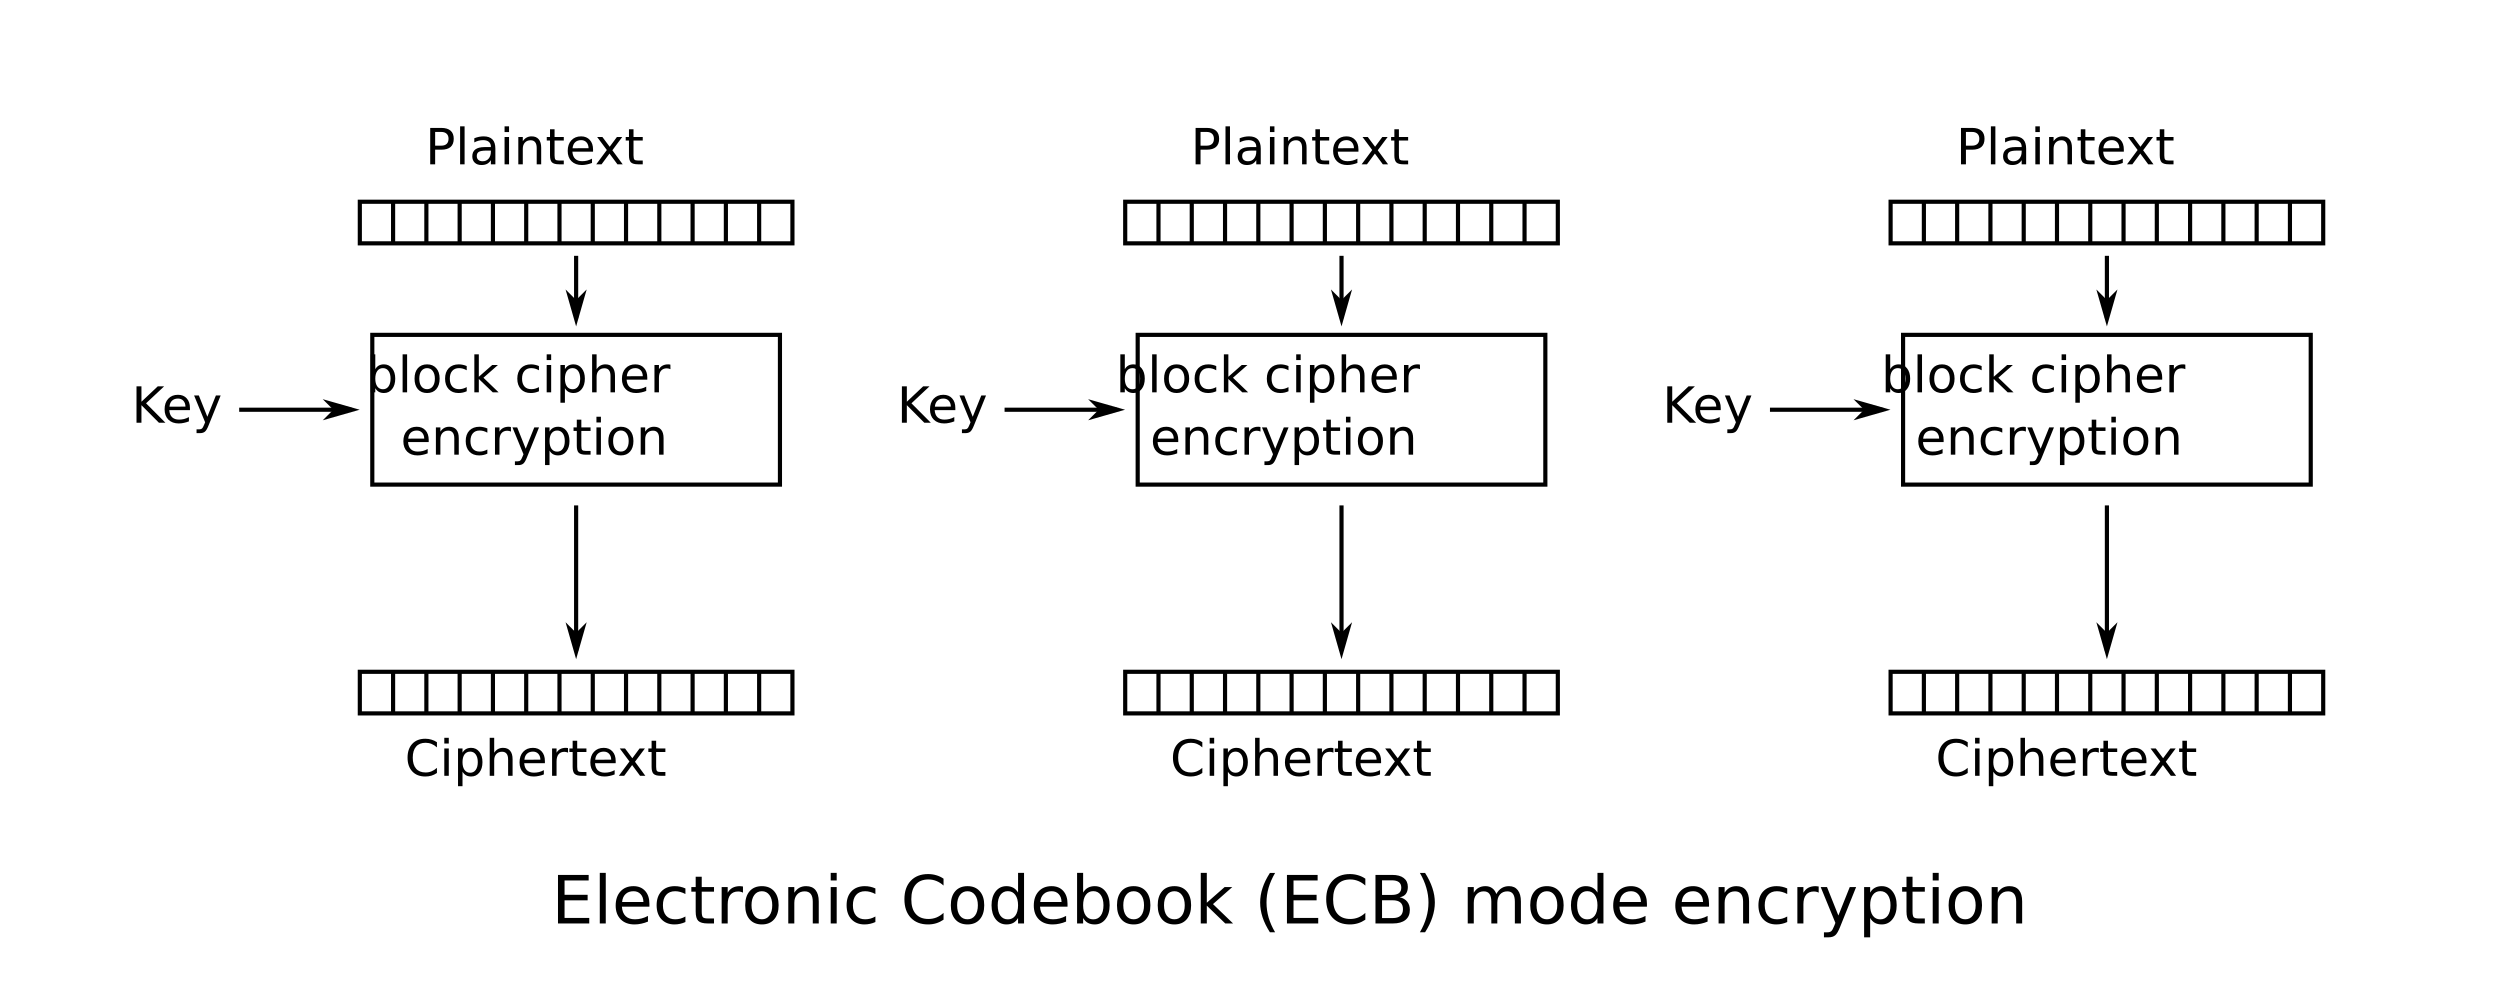
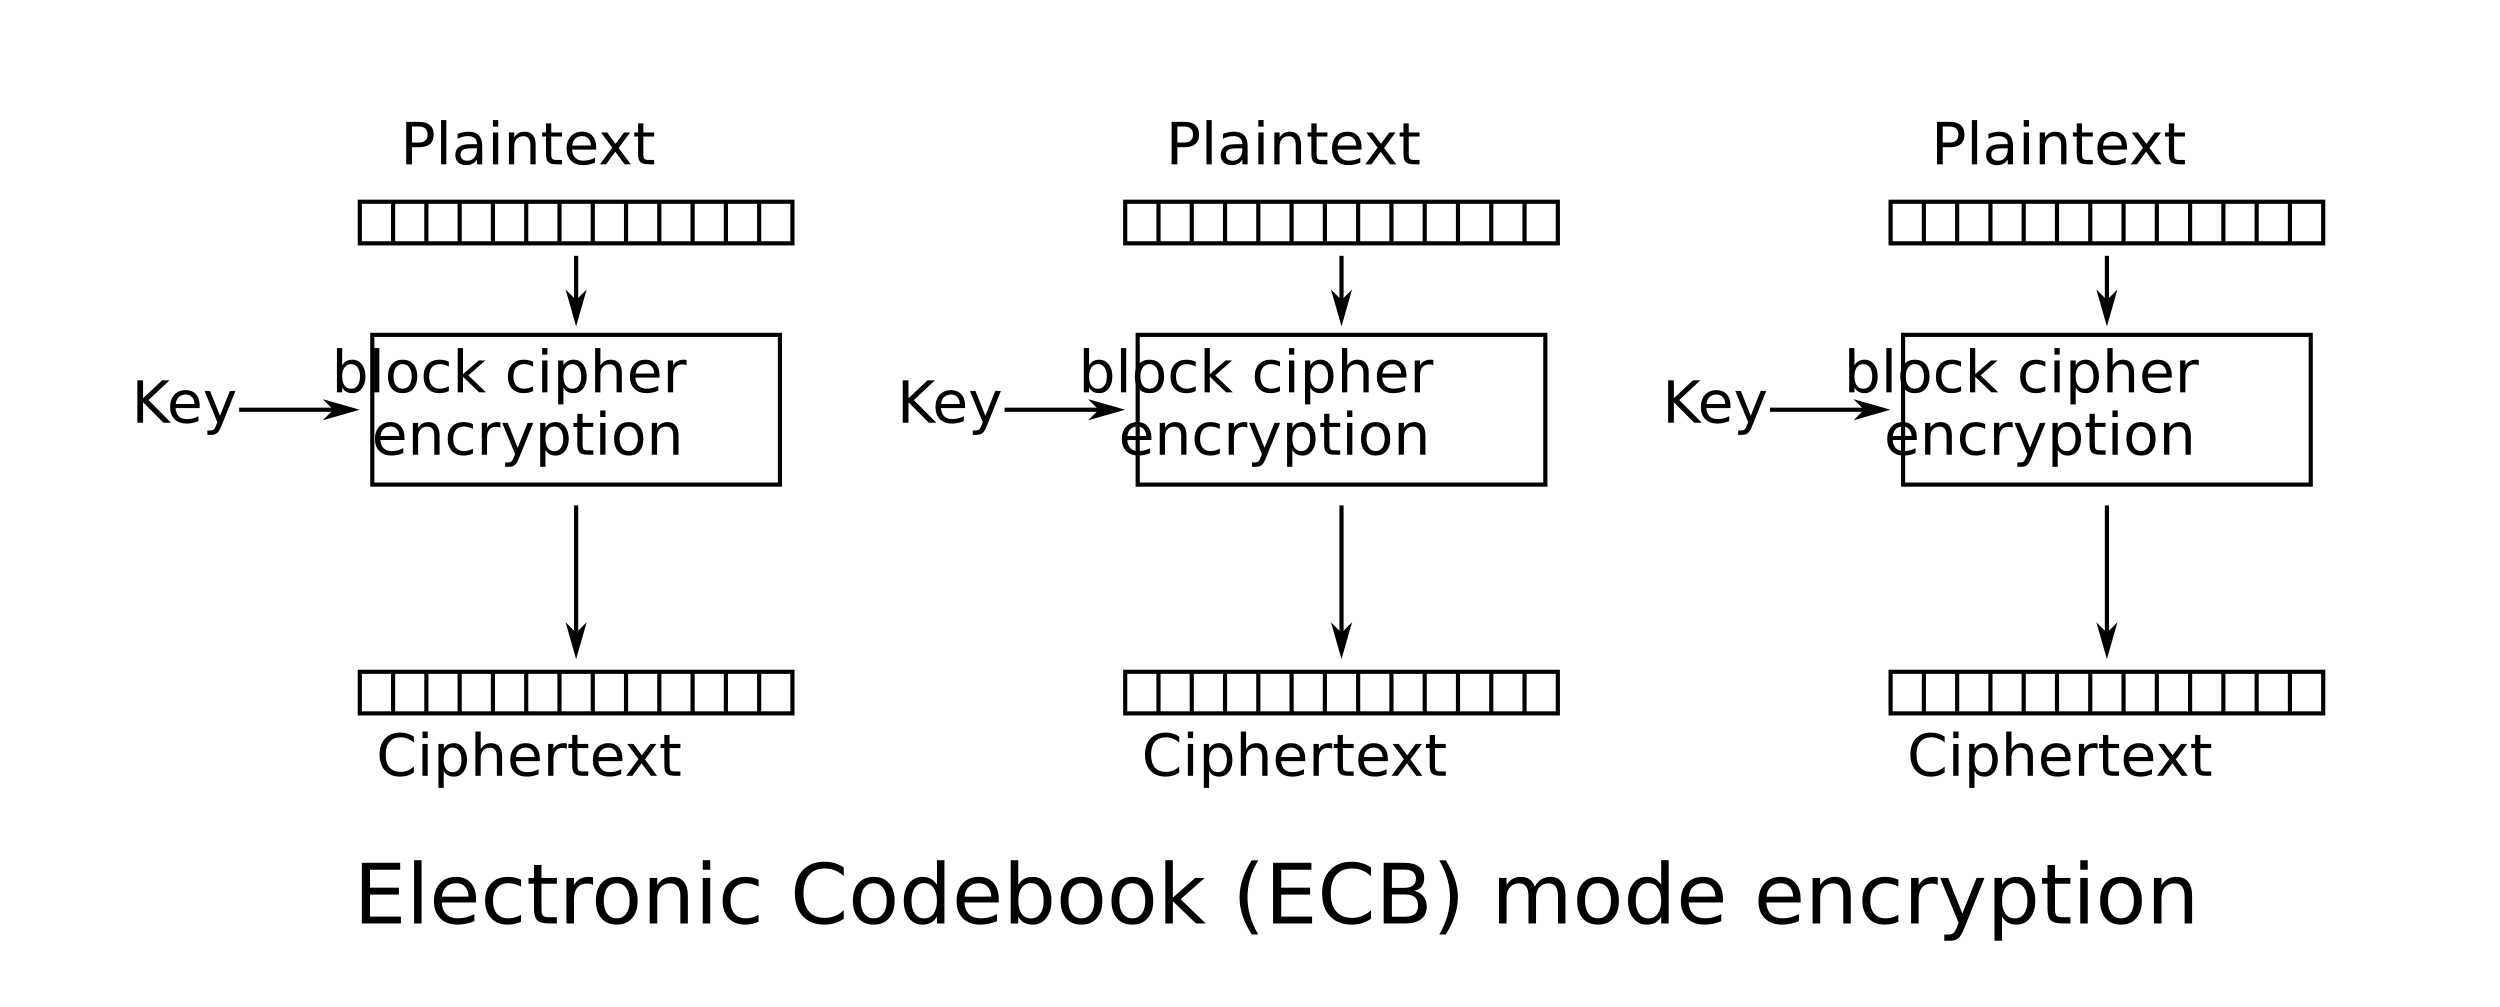
<svg xmlns="http://www.w3.org/2000/svg" width="601" height="242">
  <defs>
    <marker id="a" orient="auto" refX="0" refY="0" style="overflow:visible">
      <path d="m0 0 5-5-17.5 5L5 5z" style="fill-rule:evenodd;stroke:#000;stroke-width:1pt" transform="matrix(-.4 0 0 -.4 -4 0)" />
    </marker>
  </defs>
  <g style="display:inline">
-     <text xml:space="preserve" x="322.738" y="222" style="font-size:16px;font-style:normal;font-variant:normal;font-weight:400;font-stretch:normal;text-align:center;line-height:125%;letter-spacing:0;word-spacing:0;writing-mode:lr-tb;text-anchor:middle;fill:#000;fill-opacity:1;stroke:none;font-family:DejaVu Sans;-inkscape-font-specification:DejaVu Sans">
+     <text xml:space="preserve" x="322.738" y="222" style="font-size:20px;font-style:normal;font-variant:normal;font-weight:400;font-stretch:normal;text-align:center;line-height:125%;letter-spacing:0;word-spacing:0;writing-mode:lr-tb;text-anchor:middle;fill:#000;fill-opacity:1;stroke:none;font-family:DejaVu Sans,Segoue UI,Helvetica,Arial;-inkscape-font-specification:DejaVu Sans">
      <tspan x="322.738" y="222">Electronic Codebook (ECB) mode encryption</tspan>
    </text>
-     <text xml:space="preserve" x="137.961" y="904.673" style="font-size:12px;font-style:normal;font-variant:normal;font-weight:400;font-stretch:normal;text-align:center;line-height:125%;letter-spacing:0;word-spacing:0;writing-mode:lr-tb;text-anchor:middle;fill:#000;fill-opacity:1;stroke:none;font-family:DejaVu Sans;-inkscape-font-specification:DejaVu Sans" transform="translate(0 -810.362)">
+     <text xml:space="preserve" x="137.961" y="904.673" style="font-size:14px;font-style:normal;font-variant:normal;font-weight:400;font-stretch:normal;text-align:center;line-height:125%;letter-spacing:0;word-spacing:0;writing-mode:lr-tb;text-anchor:middle;fill:#000;fill-opacity:1;stroke:none;font-family:DejaVu Sans,Segoue UI,Helvetica,Arial;-inkscape-font-specification:DejaVu Sans" transform="translate(0 -810.362)">
      <tspan x="137.961" y="904.673">block cipher</tspan>
      <tspan x="137.961" y="919.673" style="font-weight:400">encryption</tspan>
    </text>
    <path d="M89.5 80.5h98v36h-98z" style="fill:none;stroke:#000;stroke-width:1;stroke-linecap:square;stroke-miterlimit:4;stroke-opacity:1;stroke-dasharray:none;stroke-dashoffset:0" />
    <path d="M88.5 48.5h8v10h-8zM96.5 48.5h8v10h-8zM104.5 48.5h8v10h-8zM112.5 48.5h8v10h-8zM120.5 48.5h8v10h-8zM128.5 48.5h8v10h-8zM136.5 48.5h8v10h-8zM144.5 48.5h8v10h-8zM152.5 48.5h8v10h-8zM160.5 48.5h8v10h-8zM168.5 48.5h8v10h-8zM176.5 48.5h8v10h-8zM184.5 48.5h8v10h-8z" style="fill:none;stroke:#000;stroke-width:1;stroke-linecap:square;stroke-miterlimit:4;stroke-opacity:1;stroke-dasharray:none;stroke-dashoffset:0" transform="translate(-2)" />
-     <text xml:space="preserve" x="31.643" y="101.626" style="font-size:12px;font-style:normal;font-variant:normal;font-weight:400;font-stretch:normal;text-align:start;line-height:125%;letter-spacing:0;word-spacing:0;text-anchor:start;fill:#000;fill-opacity:1;stroke:none;font-family:DejaVu Sans;-inkscape-font-specification:Sans">
+     <text xml:space="preserve" x="31.643" y="101.626" style="font-size:14px;font-style:normal;font-variant:normal;font-weight:400;font-stretch:normal;text-align:start;line-height:125%;letter-spacing:0;word-spacing:0;text-anchor:start;fill:#000;fill-opacity:1;stroke:none;font-family:DejaVu Sans,Segoue UI,Helvetica,Arial;-inkscape-font-specification:Sans">
      <tspan x="31.643" y="101.626">Key</tspan>
    </text>
    <path d="M88.5 48.5h8v10h-8zM96.5 48.5h8v10h-8zM104.5 48.5h8v10h-8zM112.5 48.5h8v10h-8zM120.5 48.5h8v10h-8zM128.5 48.5h8v10h-8zM136.5 48.5h8v10h-8zM144.5 48.5h8v10h-8zM152.5 48.5h8v10h-8zM160.5 48.5h8v10h-8zM168.5 48.5h8v10h-8zM176.5 48.5h8v10h-8zM184.5 48.5h8v10h-8z" style="fill:none;stroke:#000;stroke-width:1;stroke-linecap:square;stroke-miterlimit:4;stroke-opacity:1;stroke-dasharray:none;stroke-dashoffset:0" transform="translate(-2 113)" />
-     <text xml:space="preserve" x="138.31" y="186.5" style="font-size:12px;font-style:normal;font-variant:normal;font-weight:400;font-stretch:normal;text-align:start;line-height:125%;letter-spacing:0;word-spacing:0;text-anchor:start;fill:#000;fill-opacity:1;stroke:none;font-family:DejaVu Sans;-inkscape-font-specification:Sans">
+     <text xml:space="preserve" x="138.31" y="186.5" style="font-size:14px;font-style:normal;font-variant:normal;font-weight:400;font-stretch:normal;text-align:start;line-height:125%;letter-spacing:0;word-spacing:0;text-anchor:start;fill:#000;fill-opacity:1;stroke:none;font-family:DejaVu Sans,Segoue UI,Helvetica,Arial;-inkscape-font-specification:Sans">
      <tspan x="138.31" y="186.5" style="text-align:center;text-anchor:middle">Ciphertext</tspan>
    </text>
    <path d="M138.5 61.5v15" style="fill:none;stroke:#000;stroke-width:1px;stroke-linecap:butt;stroke-linejoin:miter;stroke-opacity:1;marker-end:url(#a)" />
    <path d="M57.5 98.5h27" style="fill:none;stroke:#000;stroke-width:1px;stroke-linecap:butt;stroke-linejoin:miter;stroke-opacity:1;marker-end:url(#a)" />
    <path d="M138.5 121.5v35" style="fill:none;stroke:#000;stroke-width:1px;stroke-linecap:butt;stroke-linejoin:miter;stroke-opacity:1;marker-end:url(#a)" />
    <g style="display:inline">
-       <text xml:space="preserve" x="137.961" y="904.673" style="font-size:12px;font-style:normal;font-variant:normal;font-weight:400;font-stretch:normal;text-align:center;line-height:125%;letter-spacing:0;word-spacing:0;writing-mode:lr-tb;text-anchor:middle;fill:#000;fill-opacity:1;stroke:none;font-family:DejaVu Sans;-inkscape-font-specification:DejaVu Sans" transform="translate(184 -810.362)">
+       <text xml:space="preserve" x="137.961" y="904.673" style="font-size:14px;font-style:normal;font-variant:normal;font-weight:400;font-stretch:normal;text-align:center;line-height:125%;letter-spacing:0;word-spacing:0;writing-mode:lr-tb;text-anchor:middle;fill:#000;fill-opacity:1;stroke:none;font-family:DejaVu Sans,Segoue UI,Helvetica,Arial;-inkscape-font-specification:DejaVu Sans" transform="translate(184 -810.362)">
        <tspan x="137.961" y="904.673">block cipher</tspan>
        <tspan x="137.961" y="919.673" style="font-weight:400">encryption</tspan>
      </text>
      <path d="M89.5 80.5h98v36h-98z" style="fill:none;stroke:#000;stroke-width:1;stroke-linecap:square;stroke-miterlimit:4;stroke-opacity:1;stroke-dasharray:none;stroke-dashoffset:0" transform="translate(184)" />
    </g>
    <g style="display:inline">
      <path d="M88.5 48.5h8v10h-8zM96.5 48.5h8v10h-8zM104.5 48.5h8v10h-8zM112.5 48.5h8v10h-8zM120.5 48.5h8v10h-8zM128.5 48.5h8v10h-8zM136.5 48.5h8v10h-8zM144.5 48.5h8v10h-8zM152.5 48.5h8v10h-8zM160.5 48.5h8v10h-8zM168.5 48.5h8v10h-8zM176.5 48.5h8v10h-8zM184.5 48.5h8v10h-8z" style="fill:none;stroke:#000;stroke-width:1;stroke-linecap:square;stroke-miterlimit:4;stroke-opacity:1;stroke-dasharray:none;stroke-dashoffset:0" transform="translate(182)" />
    </g>
-     <text xml:space="preserve" x="215.643" y="101.626" style="font-size:12px;font-style:normal;font-variant:normal;font-weight:400;font-stretch:normal;text-align:start;line-height:125%;letter-spacing:0;word-spacing:0;text-anchor:start;fill:#000;fill-opacity:1;stroke:none;display:inline;font-family:DejaVu Sans;-inkscape-font-specification:Sans">
+     <text xml:space="preserve" x="215.643" y="101.626" style="font-size:14px;font-style:normal;font-variant:normal;font-weight:400;font-stretch:normal;text-align:start;line-height:125%;letter-spacing:0;word-spacing:0;text-anchor:start;fill:#000;fill-opacity:1;stroke:none;display:inline;font-family:DejaVu Sans,Segoue UI,Helvetica,Arial;-inkscape-font-specification:Sans">
      <tspan x="215.643" y="101.626">Key</tspan>
    </text>
    <g style="display:inline">
      <path d="M88.5 48.5h8v10h-8zM96.5 48.5h8v10h-8zM104.5 48.5h8v10h-8zM112.5 48.5h8v10h-8zM120.5 48.5h8v10h-8zM128.5 48.5h8v10h-8zM136.5 48.5h8v10h-8zM144.5 48.5h8v10h-8zM152.5 48.5h8v10h-8zM160.5 48.5h8v10h-8zM168.5 48.5h8v10h-8zM176.5 48.5h8v10h-8zM184.5 48.5h8v10h-8z" style="fill:none;stroke:#000;stroke-width:1;stroke-linecap:square;stroke-miterlimit:4;stroke-opacity:1;stroke-dasharray:none;stroke-dashoffset:0" transform="translate(182 113)" />
    </g>
-     <text xml:space="preserve" x="322.31" y="186.5" style="font-size:12px;font-style:normal;font-variant:normal;font-weight:400;font-stretch:normal;text-align:start;line-height:125%;letter-spacing:0;word-spacing:0;text-anchor:start;fill:#000;fill-opacity:1;stroke:none;display:inline;font-family:DejaVu Sans;-inkscape-font-specification:Sans">
+     <text xml:space="preserve" x="322.31" y="186.5" style="font-size:14px;font-style:normal;font-variant:normal;font-weight:400;font-stretch:normal;text-align:start;line-height:125%;letter-spacing:0;word-spacing:0;text-anchor:start;fill:#000;fill-opacity:1;stroke:none;display:inline;font-family:DejaVu Sans,Segoue UI,Helvetica,Arial;-inkscape-font-specification:Sans">
      <tspan x="322.31" y="186.5" style="text-align:center;text-anchor:middle">Ciphertext</tspan>
    </text>
    <path d="M322.5 61.5v15" style="fill:none;stroke:#000;stroke-width:1px;stroke-linecap:butt;stroke-linejoin:miter;stroke-opacity:1;marker-end:url(#a);display:inline" />
    <path d="M241.5 98.5h27" style="fill:none;stroke:#000;stroke-width:1px;stroke-linecap:butt;stroke-linejoin:miter;stroke-opacity:1;marker-end:url(#a);display:inline" />
    <path d="M322.5 121.5v35" style="fill:none;stroke:#000;stroke-width:1px;stroke-linecap:butt;stroke-linejoin:miter;stroke-opacity:1;marker-end:url(#a);display:inline" />
    <g style="display:inline">
-       <text xml:space="preserve" x="137.961" y="904.673" style="font-size:12px;font-style:normal;font-variant:normal;font-weight:400;font-stretch:normal;text-align:center;line-height:125%;letter-spacing:0;word-spacing:0;writing-mode:lr-tb;text-anchor:middle;fill:#000;fill-opacity:1;stroke:none;font-family:DejaVu Sans;-inkscape-font-specification:DejaVu Sans" transform="translate(368 -810.362)">
+       <text xml:space="preserve" x="137.961" y="904.673" style="font-size:14px;font-style:normal;font-variant:normal;font-weight:400;font-stretch:normal;text-align:center;line-height:125%;letter-spacing:0;word-spacing:0;writing-mode:lr-tb;text-anchor:middle;fill:#000;fill-opacity:1;stroke:none;font-family:DejaVu Sans,Segoue UI,Helvetica,Arial;-inkscape-font-specification:DejaVu Sans" transform="translate(368 -810.362)">
        <tspan x="137.961" y="904.673">block cipher</tspan>
        <tspan x="137.961" y="919.673" style="font-weight:400">encryption</tspan>
      </text>
      <path d="M89.5 80.5h98v36h-98z" style="fill:none;stroke:#000;stroke-width:1;stroke-linecap:square;stroke-miterlimit:4;stroke-opacity:1;stroke-dasharray:none;stroke-dashoffset:0" transform="translate(368)" />
    </g>
    <g style="display:inline">
      <path d="M88.5 48.5h8v10h-8zM96.5 48.5h8v10h-8zM104.5 48.5h8v10h-8zM112.5 48.5h8v10h-8zM120.5 48.5h8v10h-8zM128.5 48.5h8v10h-8zM136.5 48.5h8v10h-8zM144.5 48.5h8v10h-8zM152.5 48.5h8v10h-8zM160.5 48.5h8v10h-8zM168.5 48.5h8v10h-8zM176.5 48.5h8v10h-8zM184.5 48.5h8v10h-8z" style="fill:none;stroke:#000;stroke-width:1;stroke-linecap:square;stroke-miterlimit:4;stroke-opacity:1;stroke-dasharray:none;stroke-dashoffset:0" transform="translate(366)" />
    </g>
-     <text xml:space="preserve" x="399.643" y="101.626" style="font-size:12px;font-style:normal;font-variant:normal;font-weight:400;font-stretch:normal;text-align:start;line-height:125%;letter-spacing:0;word-spacing:0;text-anchor:start;fill:#000;fill-opacity:1;stroke:none;display:inline;font-family:DejaVu Sans;-inkscape-font-specification:Sans">
+     <text xml:space="preserve" x="399.643" y="101.626" style="font-size:14px;font-style:normal;font-variant:normal;font-weight:400;font-stretch:normal;text-align:start;line-height:125%;letter-spacing:0;word-spacing:0;text-anchor:start;fill:#000;fill-opacity:1;stroke:none;display:inline;font-family:DejaVu Sans,Segoue UI,Helvetica,Arial;-inkscape-font-specification:Sans">
      <tspan x="399.643" y="101.626">Key</tspan>
    </text>
    <g style="display:inline">
      <path d="M88.5 48.5h8v10h-8zM96.5 48.5h8v10h-8zM104.5 48.5h8v10h-8zM112.5 48.5h8v10h-8zM120.5 48.5h8v10h-8zM128.5 48.5h8v10h-8zM136.5 48.5h8v10h-8zM144.5 48.5h8v10h-8zM152.5 48.5h8v10h-8zM160.5 48.5h8v10h-8zM168.5 48.5h8v10h-8zM176.5 48.5h8v10h-8zM184.5 48.5h8v10h-8z" style="fill:none;stroke:#000;stroke-width:1;stroke-linecap:square;stroke-miterlimit:4;stroke-opacity:1;stroke-dasharray:none;stroke-dashoffset:0" transform="translate(366 113)" />
    </g>
-     <text xml:space="preserve" x="506.31" y="186.5" style="font-size:12px;font-style:normal;font-variant:normal;font-weight:400;font-stretch:normal;text-align:start;line-height:125%;letter-spacing:0;word-spacing:0;text-anchor:start;fill:#000;fill-opacity:1;stroke:none;display:inline;font-family:DejaVu Sans;-inkscape-font-specification:Sans">
+     <text xml:space="preserve" x="506.31" y="186.5" style="font-size:14px;font-style:normal;font-variant:normal;font-weight:400;font-stretch:normal;text-align:start;line-height:125%;letter-spacing:0;word-spacing:0;text-anchor:start;fill:#000;fill-opacity:1;stroke:none;display:inline;font-family:DejaVu Sans,Segoue UI,Helvetica,Arial;-inkscape-font-specification:Sans">
      <tspan x="506.31" y="186.5" style="text-align:center;text-anchor:middle">Ciphertext</tspan>
    </text>
    <path d="M506.5 61.5v15" style="fill:none;stroke:#000;stroke-width:1px;stroke-linecap:butt;stroke-linejoin:miter;stroke-opacity:1;marker-end:url(#a);display:inline" />
    <path d="M425.5 98.5h27" style="fill:none;stroke:#000;stroke-width:1px;stroke-linecap:butt;stroke-linejoin:miter;stroke-opacity:1;marker-end:url(#a);display:inline" />
    <path d="M506.5 121.5v35" style="fill:none;stroke:#000;stroke-width:1px;stroke-linecap:butt;stroke-linejoin:miter;stroke-opacity:1;marker-end:url(#a);display:inline" />
-     <text xml:space="preserve" x="138.058" y="39.5" style="font-size:12px;font-style:normal;font-variant:normal;font-weight:400;font-stretch:normal;text-align:center;line-height:125%;letter-spacing:0;word-spacing:0;writing-mode:lr-tb;text-anchor:middle;fill:#000;fill-opacity:1;stroke:none;display:inline;font-family:DejaVu Sans;-inkscape-font-specification:DejaVu Sans">
-       <tspan x="138.058" y="39.5" style="font-size:12px;font-style:normal;font-variant:normal;font-weight:400;font-stretch:normal;text-align:center;line-height:125%;writing-mode:lr-tb;text-anchor:middle;font-family:DejaVu Sans;-inkscape-font-specification:DejaVu Sans">Plaintext</tspan>
+     <text xml:space="preserve" x="138.058" y="39.5" style="font-size:14px;font-style:normal;font-variant:normal;font-weight:400;font-stretch:normal;text-align:center;line-height:125%;letter-spacing:0;word-spacing:0;writing-mode:lr-tb;text-anchor:middle;fill:#000;fill-opacity:1;stroke:none;display:inline;font-family:DejaVu Sans,Segoue UI,Helvetica,Arial;-inkscape-font-specification:DejaVu Sans">
+       <tspan x="138.058" y="39.5" style="font-size:14px;font-style:normal;font-variant:normal;font-weight:400;font-stretch:normal;text-align:center;line-height:125%;writing-mode:lr-tb;text-anchor:middle;font-family:DejaVu Sans,Segoue UI,Helvetica,Arial;-inkscape-font-specification:DejaVu Sans">Plaintext</tspan>
    </text>
-     <text xml:space="preserve" x="322.058" y="39.5" style="font-size:12px;font-style:normal;font-variant:normal;font-weight:400;font-stretch:normal;text-align:center;line-height:125%;letter-spacing:0;word-spacing:0;writing-mode:lr-tb;text-anchor:middle;fill:#000;fill-opacity:1;stroke:none;display:inline;font-family:DejaVu Sans;-inkscape-font-specification:DejaVu Sans">
-       <tspan x="322.058" y="39.5" style="font-size:12px;font-style:normal;font-variant:normal;font-weight:400;font-stretch:normal;text-align:center;line-height:125%;writing-mode:lr-tb;text-anchor:middle;font-family:DejaVu Sans;-inkscape-font-specification:DejaVu Sans">Plaintext</tspan>
+     <text xml:space="preserve" x="322.058" y="39.5" style="font-size:14px;font-style:normal;font-variant:normal;font-weight:400;font-stretch:normal;text-align:center;line-height:125%;letter-spacing:0;word-spacing:0;writing-mode:lr-tb;text-anchor:middle;fill:#000;fill-opacity:1;stroke:none;display:inline;font-family:DejaVu Sans,Segoue UI,Helvetica,Arial;-inkscape-font-specification:DejaVu Sans">
+       <tspan x="322.058" y="39.5" style="font-size:14px;font-style:normal;font-variant:normal;font-weight:400;font-stretch:normal;text-align:center;line-height:125%;writing-mode:lr-tb;text-anchor:middle;font-family:DejaVu Sans,Segoue UI,Helvetica,Arial;-inkscape-font-specification:DejaVu Sans">Plaintext</tspan>
    </text>
-     <text xml:space="preserve" x="506.058" y="39.5" style="font-size:12px;font-style:normal;font-variant:normal;font-weight:400;font-stretch:normal;text-align:center;line-height:125%;letter-spacing:0;word-spacing:0;writing-mode:lr-tb;text-anchor:middle;fill:#000;fill-opacity:1;stroke:none;display:inline;font-family:DejaVu Sans;-inkscape-font-specification:DejaVu Sans">
-       <tspan x="506.058" y="39.5" style="font-size:12px;font-style:normal;font-variant:normal;font-weight:400;font-stretch:normal;text-align:center;line-height:125%;writing-mode:lr-tb;text-anchor:middle;font-family:DejaVu Sans;-inkscape-font-specification:DejaVu Sans">Plaintext</tspan>
+     <text xml:space="preserve" x="506.058" y="39.5" style="font-size:14px;font-style:normal;font-variant:normal;font-weight:400;font-stretch:normal;text-align:center;line-height:125%;letter-spacing:0;word-spacing:0;writing-mode:lr-tb;text-anchor:middle;fill:#000;fill-opacity:1;stroke:none;display:inline;font-family:DejaVu Sans,Segoue UI,Helvetica,Arial;-inkscape-font-specification:DejaVu Sans">
+       <tspan x="506.058" y="39.5" style="font-size:14px;font-style:normal;font-variant:normal;font-weight:400;font-stretch:normal;text-align:center;line-height:125%;writing-mode:lr-tb;text-anchor:middle;font-family:DejaVu Sans,Segoue UI,Helvetica,Arial;-inkscape-font-specification:DejaVu Sans">Plaintext</tspan>
    </text>
  </g>
</svg>
